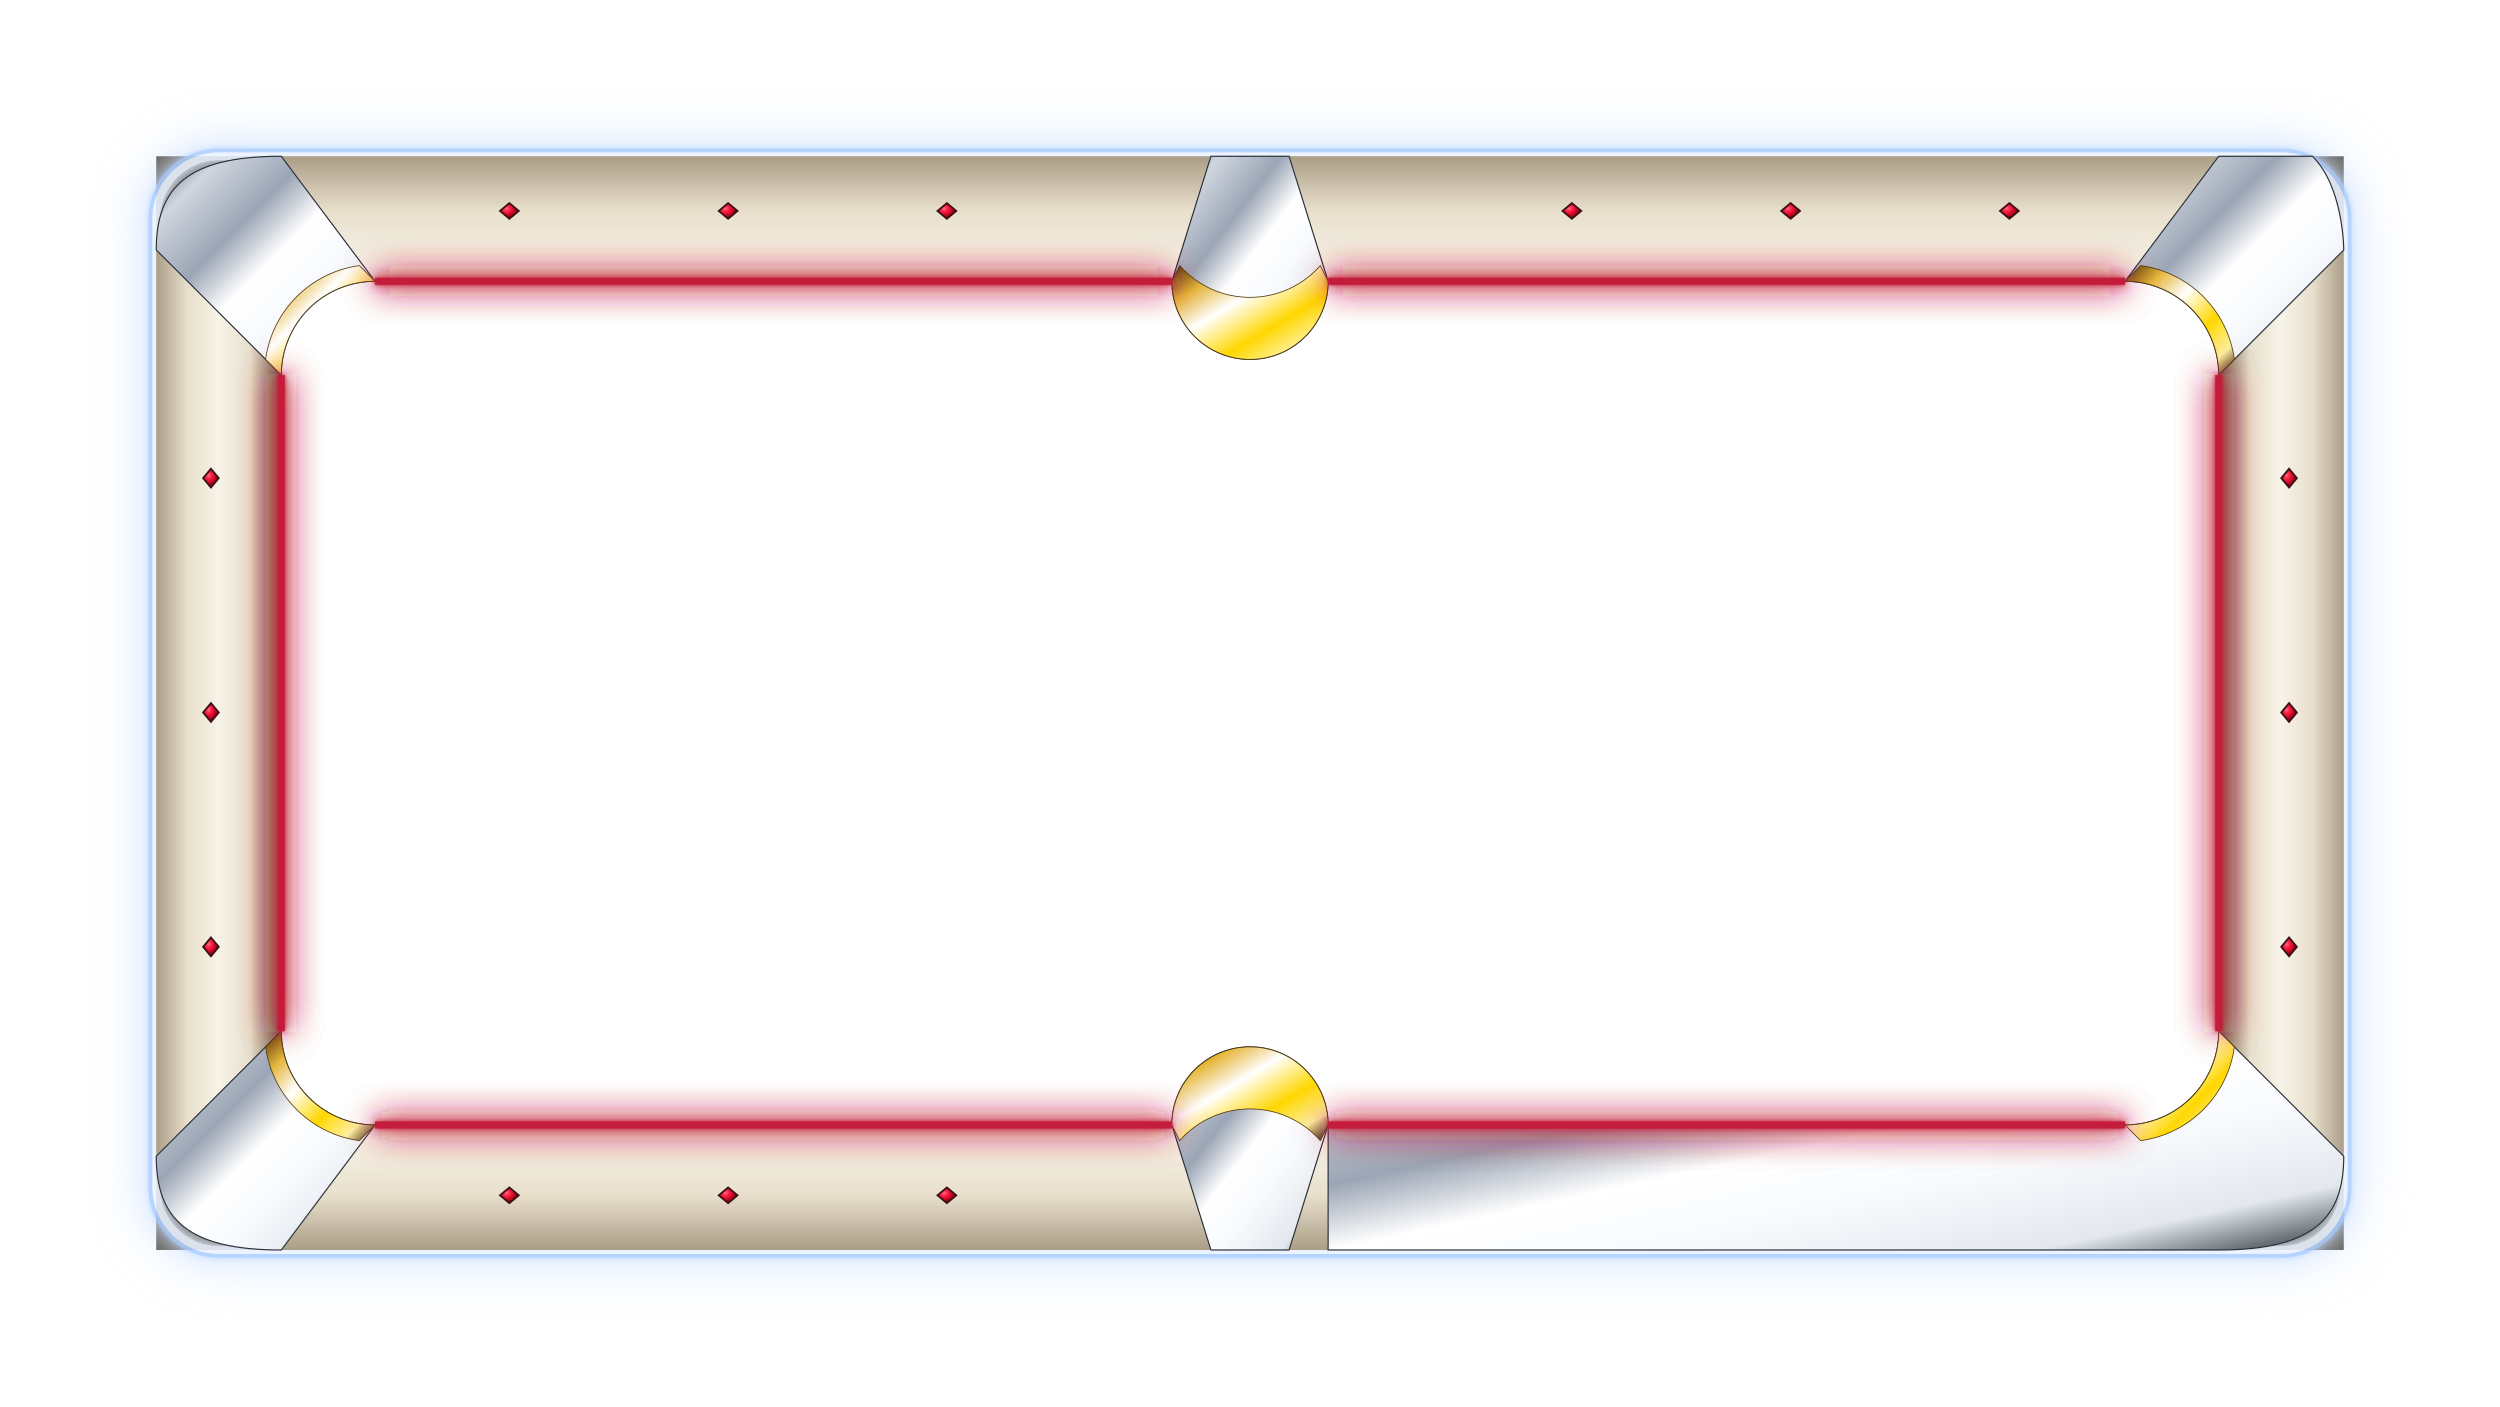
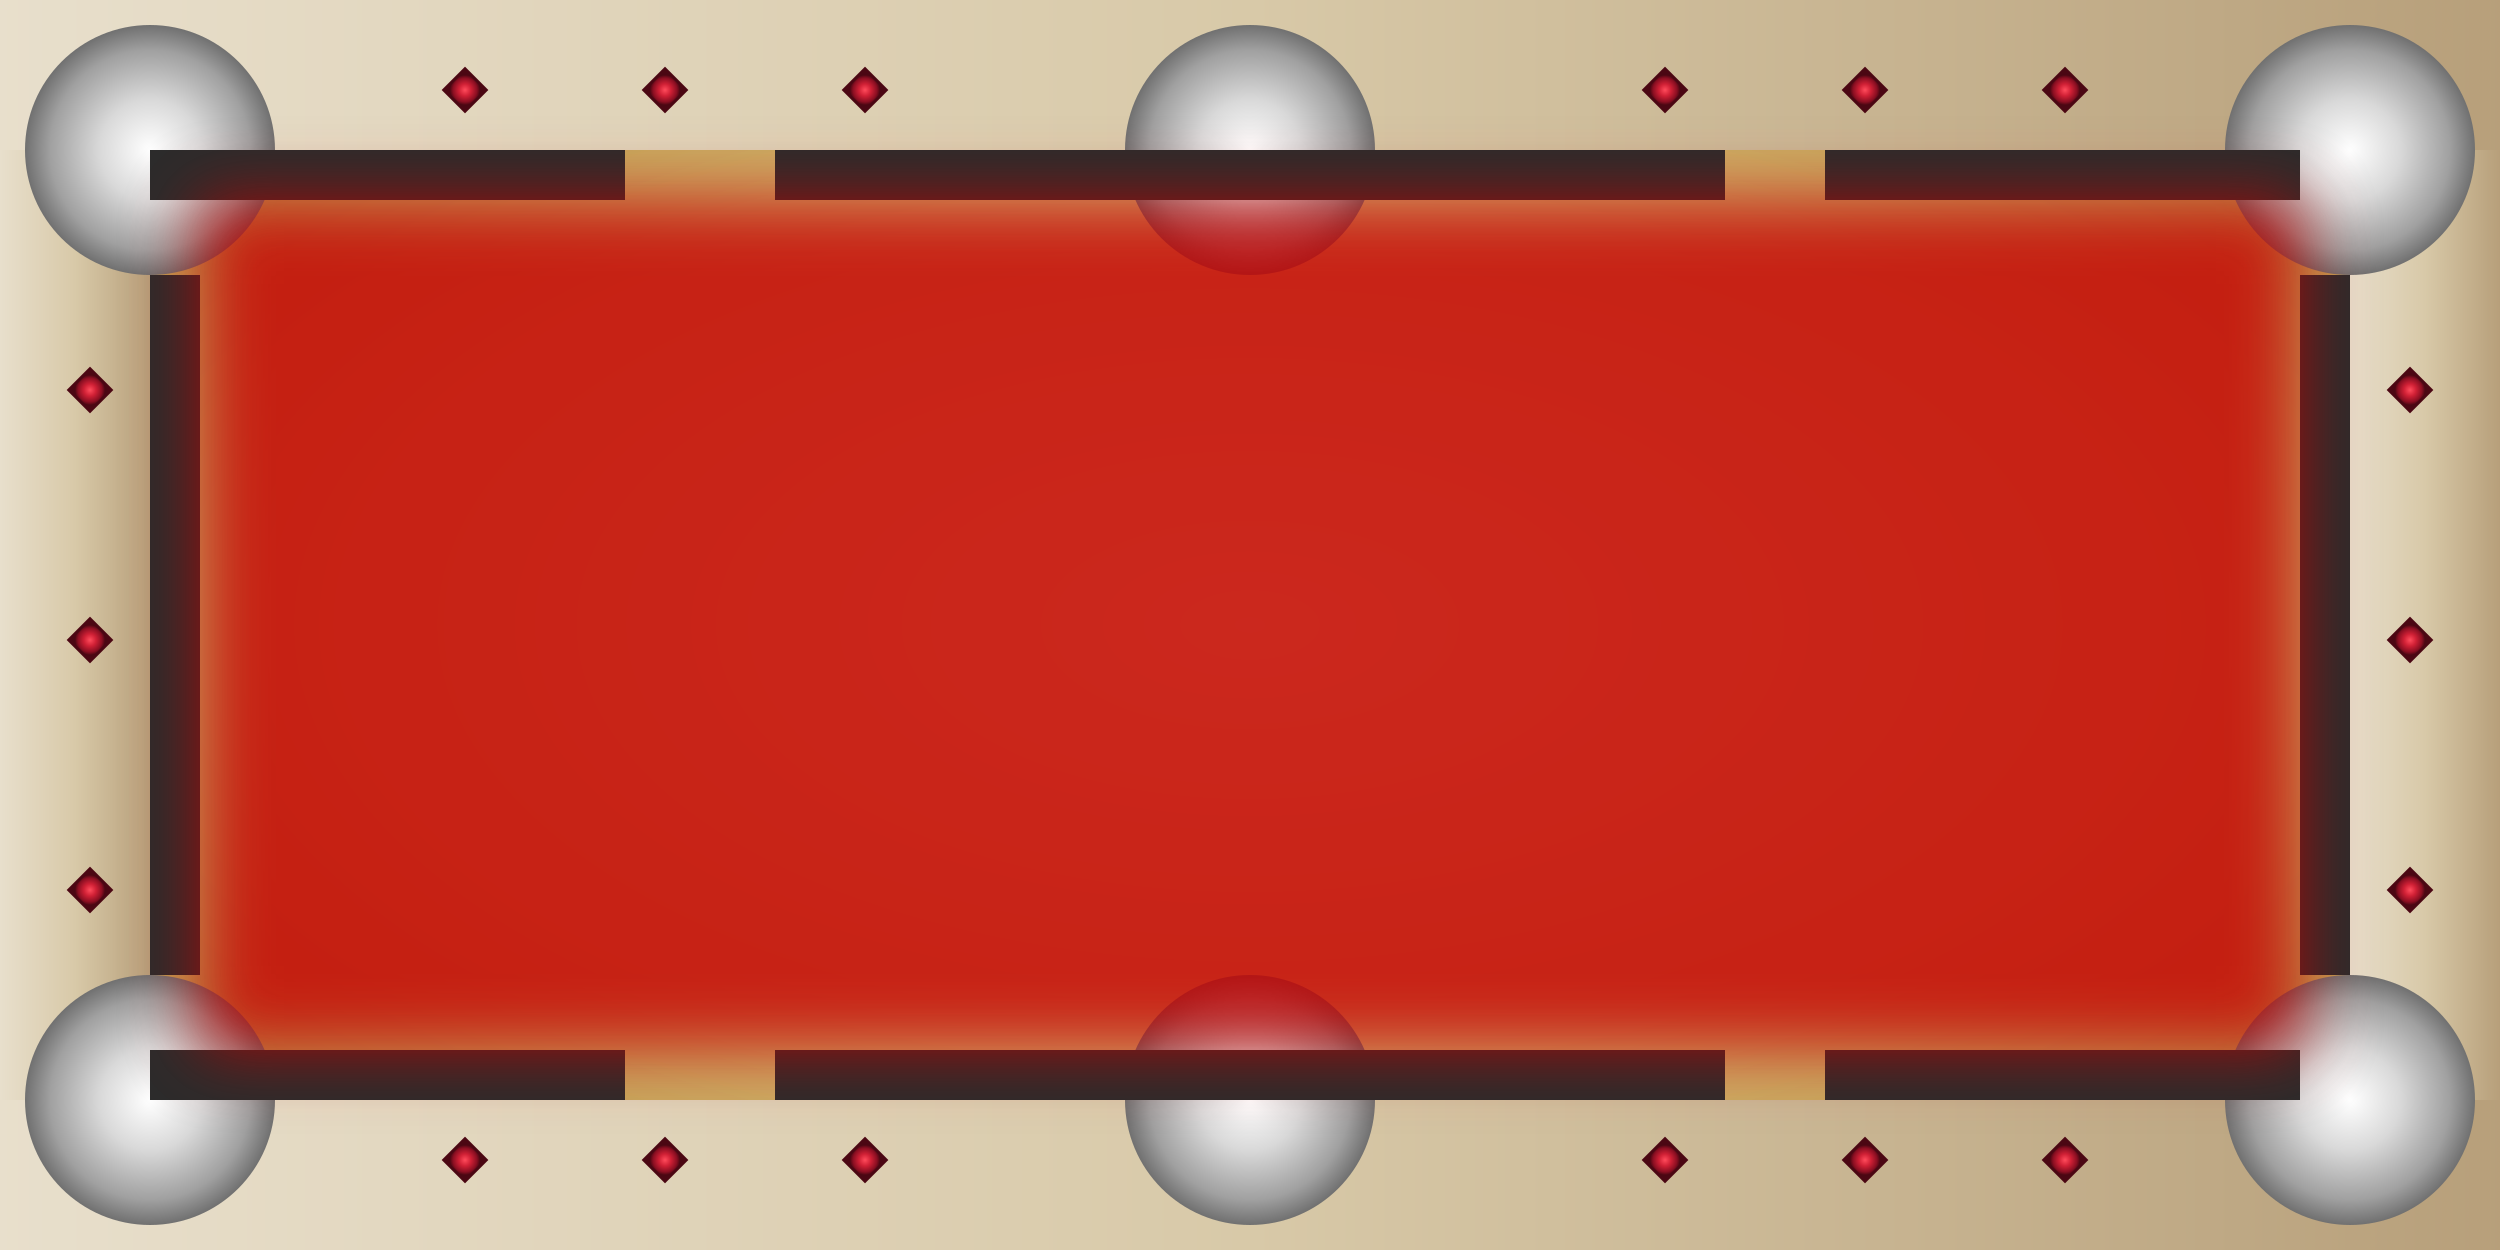
- <svg xmlns="http://www.w3.org/2000/svg" viewBox="0 0 1600 900" width="100%" height="100%">
+ <svg xmlns="http://www.w3.org/2000/svg" viewBox="0 0 1000 500" width="100%" height="100%">
  <defs>
-     <linearGradient id="white-oak-top" x1="0%" y1="0%" x2="0%" y2="100%">
-       <stop offset="0%" stop-color="#ab9e87" />
-       <stop offset="25%" stop-color="#e8dfcc" />
-       <stop offset="50%" stop-color="#f7f3e8" />
-       <stop offset="75%" stop-color="#e8dfcc" />
-       <stop offset="100%" stop-color="#6e6350" />
+     <radialGradient id="sandVignette" cx="50%" cy="50%" r="70%">
+       <stop offset="0%" stop-color="#f3e4c2" />
+       <stop offset="50%" stop-color="#e4d1a5" />
+       <stop offset="85%" stop-color="#d1bc8a" />
+       <stop offset="100%" stop-color="#b9a16f" />
+     </radialGradient>
+     <filter id="clothGrain" x="0%" y="0%" width="100%" height="100%">
+       <feTurbulence type="fractalNoise" baseFrequency="0.65" numOctaves="3" result="noise" />
+       <feColorMatrix type="matrix" values="1 0 0 0 0                 0 1 0 0 0                 0 0 1 0 0                 0 0 0 0.05 0" />
+       <feBlend mode="multiply" in="SourceGraphic" result="blend" />
+     </filter>
+     <linearGradient id="oakRail" x1="0%" y1="0%" x2="100%" y2="0%">
+       <stop offset="0%" stop-color="#e8dfcc" />
+       <stop offset="50%" stop-color="#d8c9a8" />
+       <stop offset="100%" stop-color="#b79f7a" />
    </linearGradient>
-     <linearGradient id="white-oak-bottom" x1="0%" y1="0%" x2="0%" y2="100%">
-       <stop offset="0%" stop-color="#6e6350" />
-       <stop offset="25%" stop-color="#e8dfcc" />
-       <stop offset="50%" stop-color="#f7f3e8" />
-       <stop offset="75%" stop-color="#e8dfcc" />
-       <stop offset="100%" stop-color="#ab9e87" />
-     </linearGradient>
-     <linearGradient id="white-oak-left" x1="0%" y1="0%" x2="100%" y2="0%">
-       <stop offset="0%" stop-color="#ab9e87" />
-       <stop offset="25%" stop-color="#e8dfcc" />
-       <stop offset="50%" stop-color="#f7f3e8" />
-       <stop offset="75%" stop-color="#e8dfcc" />
-       <stop offset="100%" stop-color="#6e6350" />
-     </linearGradient>
-     <linearGradient id="white-oak-right" x1="0%" y1="0%" x2="100%" y2="0%">
-       <stop offset="0%" stop-color="#6e6350" />
-       <stop offset="25%" stop-color="#e8dfcc" />
-       <stop offset="50%" stop-color="#f7f3e8" />
-       <stop offset="75%" stop-color="#e8dfcc" />
-       <stop offset="100%" stop-color="#ab9e87" />
-     </linearGradient>
-     <linearGradient id="polished-silver-bezel" x1="0%" y1="0%" x2="100%" y2="100%">
-       <stop offset="0%" stop-color="#5a6370" />
-       <stop offset="15%" stop-color="#cfd6df" />
-       <stop offset="35%" stop-color="#9ba5b5" />
-       <stop offset="50%" stop-color="#ffffff" />
-       <stop offset="65%" stop-color="#f8fafd" />
-       <stop offset="85%" stop-color="#e3e8ee" />
-       <stop offset="100%" stop-color="#2a3038" />
-     </linearGradient>
-     <linearGradient id="polished-gold-24k" x1="0%" y1="0%" x2="100%" y2="100%">
-       <stop offset="0%" stop-color="#4a3507" />
-       <stop offset="20%" stop-color="#e6b73c" />
-       <stop offset="40%" stop-color="#ffffff" />
-       <stop offset="65%" stop-color="#ffd700" />
-       <stop offset="85%" stop-color="#fff2a3" />
-       <stop offset="100%" stop-color="#261b02" />
-     </linearGradient>
-     <radialGradient id="ruby-gem" cx="35%" cy="35%" r="65%">
-       <stop offset="0%" stop-color="#ff6b81" />
-       <stop offset="30%" stop-color="#ff1e43" />
-       <stop offset="75%" stop-color="#b3001b" />
-       <stop offset="100%" stop-color="#52000a" />
+     <radialGradient id="metalBezel" cx="50%" cy="50%" r="50%">
+       <stop offset="0%" stop-color="#ffffff" />
+       <stop offset="40%" stop-color="#d9d9d9" />
+       <stop offset="80%" stop-color="#a0a0a0" />
+       <stop offset="100%" stop-color="#707070" />
    </radialGradient>
-     <filter id="red-neon-filter" x="-30%" y="-30%" width="160%" height="160%">
-       <feGaussianBlur in="SourceGraphic" stdDeviation="11" result="blur-wide" />
-       <feGaussianBlur in="SourceGraphic" stdDeviation="4" result="blur-med" />
-       <feGaussianBlur in="SourceGraphic" stdDeviation="1.5" result="blur-sharp" />
-       <feComponentTransfer in="blur-wide" result="glow-boosted">
-         <feFuncA type="linear" slope="2.6" />
-       </feComponentTransfer>
+     <radialGradient id="rubyDiamond" cx="50%" cy="50%" r="50%">
+       <stop offset="0%" stop-color="#ff4b5c" />
+       <stop offset="40%" stop-color="#d02035" />
+       <stop offset="80%" stop-color="#8b0f22" />
+       <stop offset="100%" stop-color="#4b0713" />
+     </radialGradient>
+     <filter id="neonRed">
+       <feGaussianBlur stdDeviation="6" result="blur1" />
+       <feGaussianBlur stdDeviation="12" in="blur1" result="blur2" />
+       <feColorMatrix in="blur2" type="matrix" values="1 0 0 0 0                 0 0 0 0 0                 0 0 0 0 0                 0 0 0 0.9 0" result="glow" />
      <feMerge>
-         <feMergeNode in="glow-boosted" />
-         <feMergeNode in="blur-med" />
-         <feMergeNode in="blur-sharp" />
-         <feMergeNode in="SourceGraphic" />
-       </feMerge>
-     </filter>
-     <filter id="kelvin-chassis-filter" x="-50%" y="-50%" width="200%" height="200%">
-       <feGaussianBlur in="SourceGraphic" stdDeviation="16" result="blur-wide" />
-       <feGaussianBlur in="SourceGraphic" stdDeviation="7" result="blur-med" />
-       <feGaussianBlur in="SourceGraphic" stdDeviation="2" result="blur-sharp" />
-       <feComponentTransfer in="blur-wide" result="glow-boosted">
-         <feFuncA type="linear" slope="2.2" />
-       </feComponentTransfer>
-       <feMerge>
-         <feMergeNode in="glow-boosted" />
-         <feMergeNode in="blur-med" />
-         <feMergeNode in="blur-sharp" />
-         <feMergeNode in="SourceGraphic" />
+         <feMergeNode in="glow" />
      </feMerge>
    </filter>
  </defs>
-   <path fill-rule="evenodd" fill="#4d4436" d="M 100,100 L 1500,100 L 1500,800 L 100,800 Z M 180,240 A 60,60 0 0,1 240,180 L 750,180 A 50,50 0 0,0 850,180 L 1360,180 A 60,60 0 0,1 1420,240 L 1420,660 A 60,60 0 0,1 1360,720 L 850,720 A 50,50 0 0,0 750,720 L 240,720 A 60,60 0 0,1 180,660 Z" />
-   <g fill="none" stroke="#ebf3ff" stroke-width="5" filter="url(#kelvin-chassis-filter)" opacity="0.9">
-     <rect x="98" y="98" width="1404" height="704" rx="42" stroke="#adcfff" stroke-width="6" />
-     <rect x="100" y="100" width="1400" height="700" rx="40" />
+   <g id="surface">
+     <rect width="1000" height="500" fill="url(#sandVignette)" />
+     <rect width="1000" height="500" fill="#000" filter="url(#clothGrain)" opacity="0.6" style="mix-blend-mode: overlay;" />
  </g>
-   <path fill="url(#white-oak-top)" d="M 180,100 L 775,100 L 750,180 L 240,180 A 60,60 0 0,0 180,240 L 100,160 C 100,120 120,100 180,100 Z" />
-   <path fill="url(#white-oak-top)" d="M 825,100 L 1420,100 C 1480,100 1500,120 1500,160 L 1420,240 A 60,60 0 0,0 1360,180 L 850,180 Z" />
-   <path fill="url(#white-oak-bottom)" d="M 100,740 L 180,660 A 60,60 0 0,0 240,720 L 750,720 L 775,800 L 180,800 C 120,800 100,780 100,740 Z" />
-   <path fill="url(#white-oak-bottom)" d="M 850,720 L 1360,720 A 60,60 0 0,0 1420,660 L 1500,740 C 1500,780 1480,800 1420,800 L 825,800 Z" />
-   <path fill="url(#white-oak-left)" d="M 100,160 L 180,240 L 180,660 L 100,740 Z" />
-   <path fill="url(#white-oak-right)" d="M 1420,240 L 1500,160 L 1500,740 L 1420,660 Z" />
-   <g fill="url(#ruby-gem)" stroke="#3b1116" stroke-width="1.2">
-     <polygon points="135,300 140,306 135,312 130,306" />
-     <polygon points="135,450 140,456 135,462 130,456" />
-     <polygon points="135,600 140,606 135,612 130,606" />
-     <polygon points="1465,300 1470,306 1465,312 1460,306" />
-     <polygon points="1465,450 1470,456 1465,462 1460,456" />
-     <polygon points="1465,600 1470,606 1465,612 1460,606" />
-     <polygon points="320,135 326,140 332,135 326,130" />
-     <polygon points="460,135 466,140 472,135 466,130" />
-     <polygon points="600,135 606,140 612,135 606,130" />
-     <polygon points="1000,135 1006,140 1012,135 1006,130" />
-     <polygon points="1140,135 1146,140 1152,135 1146,130" />
-     <polygon points="1280,135 1286,140 1292,135 1286,130" />
-     <polygon points="320,765 326,770 332,765 326,760" />
-     <polygon points="460,765 466,770 472,765 466,760" />
-     <polygon points="600,765 606,770 612,765 606,760" />
-     <polygon points="1000,765 1006,770 1012,765 1006,760" />
-     <polygon points="1140,765 1146,770 1152,765 1146,760" />
-     <polygon points="1280,765 1286,770 1292,765 1286,760" />
-   </g>
-   <g fill="url(#polished-silver-bezel)" stroke="#2a3038" stroke-width="0.75">
-     <path d="M 100,160 C 100,120 120,100 180,100 L 240,180 A 60,60 0 0,0 180,240 Z" />
-     <path d="M 1420,100 L 1480,100 C 1500,120 1500,160 1500,160 L 1420,240 A 60,60 0 0,0 1360,180 Z" />
-     <path d="M 100,740 L 180,660 A 60,60 0 0,0 240,720 L 180,800 C 120,800 100,780 100,740 Z" />
-     <path d="M 1360,720 A 60,60 0 0,0 1420,660 L 1500,740 C 1500,780 1480,800 1420,800 L 850,800 L 850,720 Z" />
-     <path d="M 750,180 A 50,50 0 0,0 850,180 L 825,100 L 775,100 Z" />
-     <path d="M 850,720 A 50,50 0 0,0 750,720 L 775,800 L 825,800 Z" />
-   </g>
-   <g fill="url(#polished-gold-24k)" stroke="#4a3507" stroke-width="0.5">
-     <path d="M 180,240 A 60,60 0 0,1 240,180 L 230,170 A 70,70 0 0,0 170,230 Z" />
-     <path d="M 1360,180 A 60,60 0 0,1 1420,240 L 1430,230 A 70,70 0 0,0 1370,170 Z" />
-     <path d="M 240,720 A 60,60 0 0,1 180,660 L 170,670 A 70,70 0 0,0 230,730 Z" />
-     <path d="M 1420,660 A 60,60 0 0,1 1360,720 L 1370,730 A 70,70 0 0,0 1430,670 Z" />
-     <path d="M 750,180 A 50,50 0 0,0 850,180 L 845,170 A 60,60 0 0,1 755,170 Z" />
-     <path d="M 850,720 A 50,50 0 0,0 750,720 L 755,730 A 60,60 0 0,1 845,730 Z" />
-   </g>
-   <g fill="none" stroke="#C41E3A" stroke-width="4.5" filter="url(#red-neon-filter)">
-     <path d="M 240,180 L 750,180" />
-     <path d="M 850,180 L 1360,180" />
-     <path d="M 1420,240 L 1420,660" />
-     <path d="M 1360,720 L 850,720" />
-     <path d="M 750,720 L 240,720" />
-     <path d="M 180,660 L 180,240" />
+   <g id="frame">
+     <rect x="0" y="0" width="1000" height="60" fill="url(#oakRail)" />
+     <rect x="0" y="440" width="1000" height="60" fill="url(#oakRail)" />
+     <rect x="0" y="60" width="60" height="380" fill="url(#oakRail)" />
+     <rect x="940" y="60" width="60" height="380" fill="url(#oakRail)" />
+     <g id="pockets">
+       <circle cx="60" cy="60" r="50" fill="none" />
+       <circle cx="940" cy="60" r="50" fill="none" />
+       <circle cx="60" cy="440" r="50" fill="none" />
+       <circle cx="940" cy="440" r="50" fill="none" />
+       <circle cx="500" cy="60" r="50" fill="none" />
+       <circle cx="500" cy="440" r="50" fill="none" />
+     </g>
+     <g id="bezels">
+       <circle cx="60" cy="60" r="50" fill="url(#metalBezel)" />
+       <circle cx="940" cy="60" r="50" fill="url(#metalBezel)" />
+       <circle cx="60" cy="440" r="50" fill="url(#metalBezel)" />
+       <circle cx="940" cy="440" r="50" fill="url(#metalBezel)" />
+       <circle cx="500" cy="60" r="50" fill="url(#metalBezel)" />
+       <circle cx="500" cy="440" r="50" fill="url(#metalBezel)" />
+     </g>
+     <g id="cushions" fill="#2b2b2b">
+       <rect x="60" y="60" width="190" height="20" />
+       <rect x="310" y="60" width="380" height="20" />
+       <rect x="730" y="60" width="190" height="20" />
+       <rect x="60" y="420" width="190" height="20" />
+       <rect x="310" y="420" width="380" height="20" />
+       <rect x="730" y="420" width="190" height="20" />
+       <rect x="60" y="110" width="20" height="140" />
+       <rect x="60" y="250" width="20" height="140" />
+       <rect x="920" y="110" width="20" height="140" />
+       <rect x="920" y="250" width="20" height="140" />
+     </g>
+     <g id="neon">
+       <rect x="80" y="80" width="840" height="340" fill="#C41E3A" filter="url(#neonRed)" opacity="0.9" />
+     </g>
+     <g id="diamonds" fill="url(#rubyDiamond)" stroke="#4b0713" stroke-width="1.2">
+       <rect x="180" y="30" width="12" height="12" transform="rotate(45 186 36)" />
+       <rect x="260" y="30" width="12" height="12" transform="rotate(45 266 36)" />
+       <rect x="340" y="30" width="12" height="12" transform="rotate(45 346 36)" />
+       <rect x="660" y="30" width="12" height="12" transform="rotate(45 666 36)" />
+       <rect x="740" y="30" width="12" height="12" transform="rotate(45 746 36)" />
+       <rect x="820" y="30" width="12" height="12" transform="rotate(45 826 36)" />
+       <rect x="180" y="458" width="12" height="12" transform="rotate(45 186 464)" />
+       <rect x="260" y="458" width="12" height="12" transform="rotate(45 266 464)" />
+       <rect x="340" y="458" width="12" height="12" transform="rotate(45 346 464)" />
+       <rect x="660" y="458" width="12" height="12" transform="rotate(45 666 464)" />
+       <rect x="740" y="458" width="12" height="12" transform="rotate(45 746 464)" />
+       <rect x="820" y="458" width="12" height="12" transform="rotate(45 826 464)" />
+       <rect x="30" y="150" width="12" height="12" transform="rotate(45 36 156)" />
+       <rect x="30" y="250" width="12" height="12" transform="rotate(45 36 256)" />
+       <rect x="30" y="350" width="12" height="12" transform="rotate(45 36 356)" />
+       <rect x="958" y="150" width="12" height="12" transform="rotate(45 964 156)" />
+       <rect x="958" y="250" width="12" height="12" transform="rotate(45 964 256)" />
+       <rect x="958" y="350" width="12" height="12" transform="rotate(45 964 356)" />
+     </g>
  </g>
</svg>
